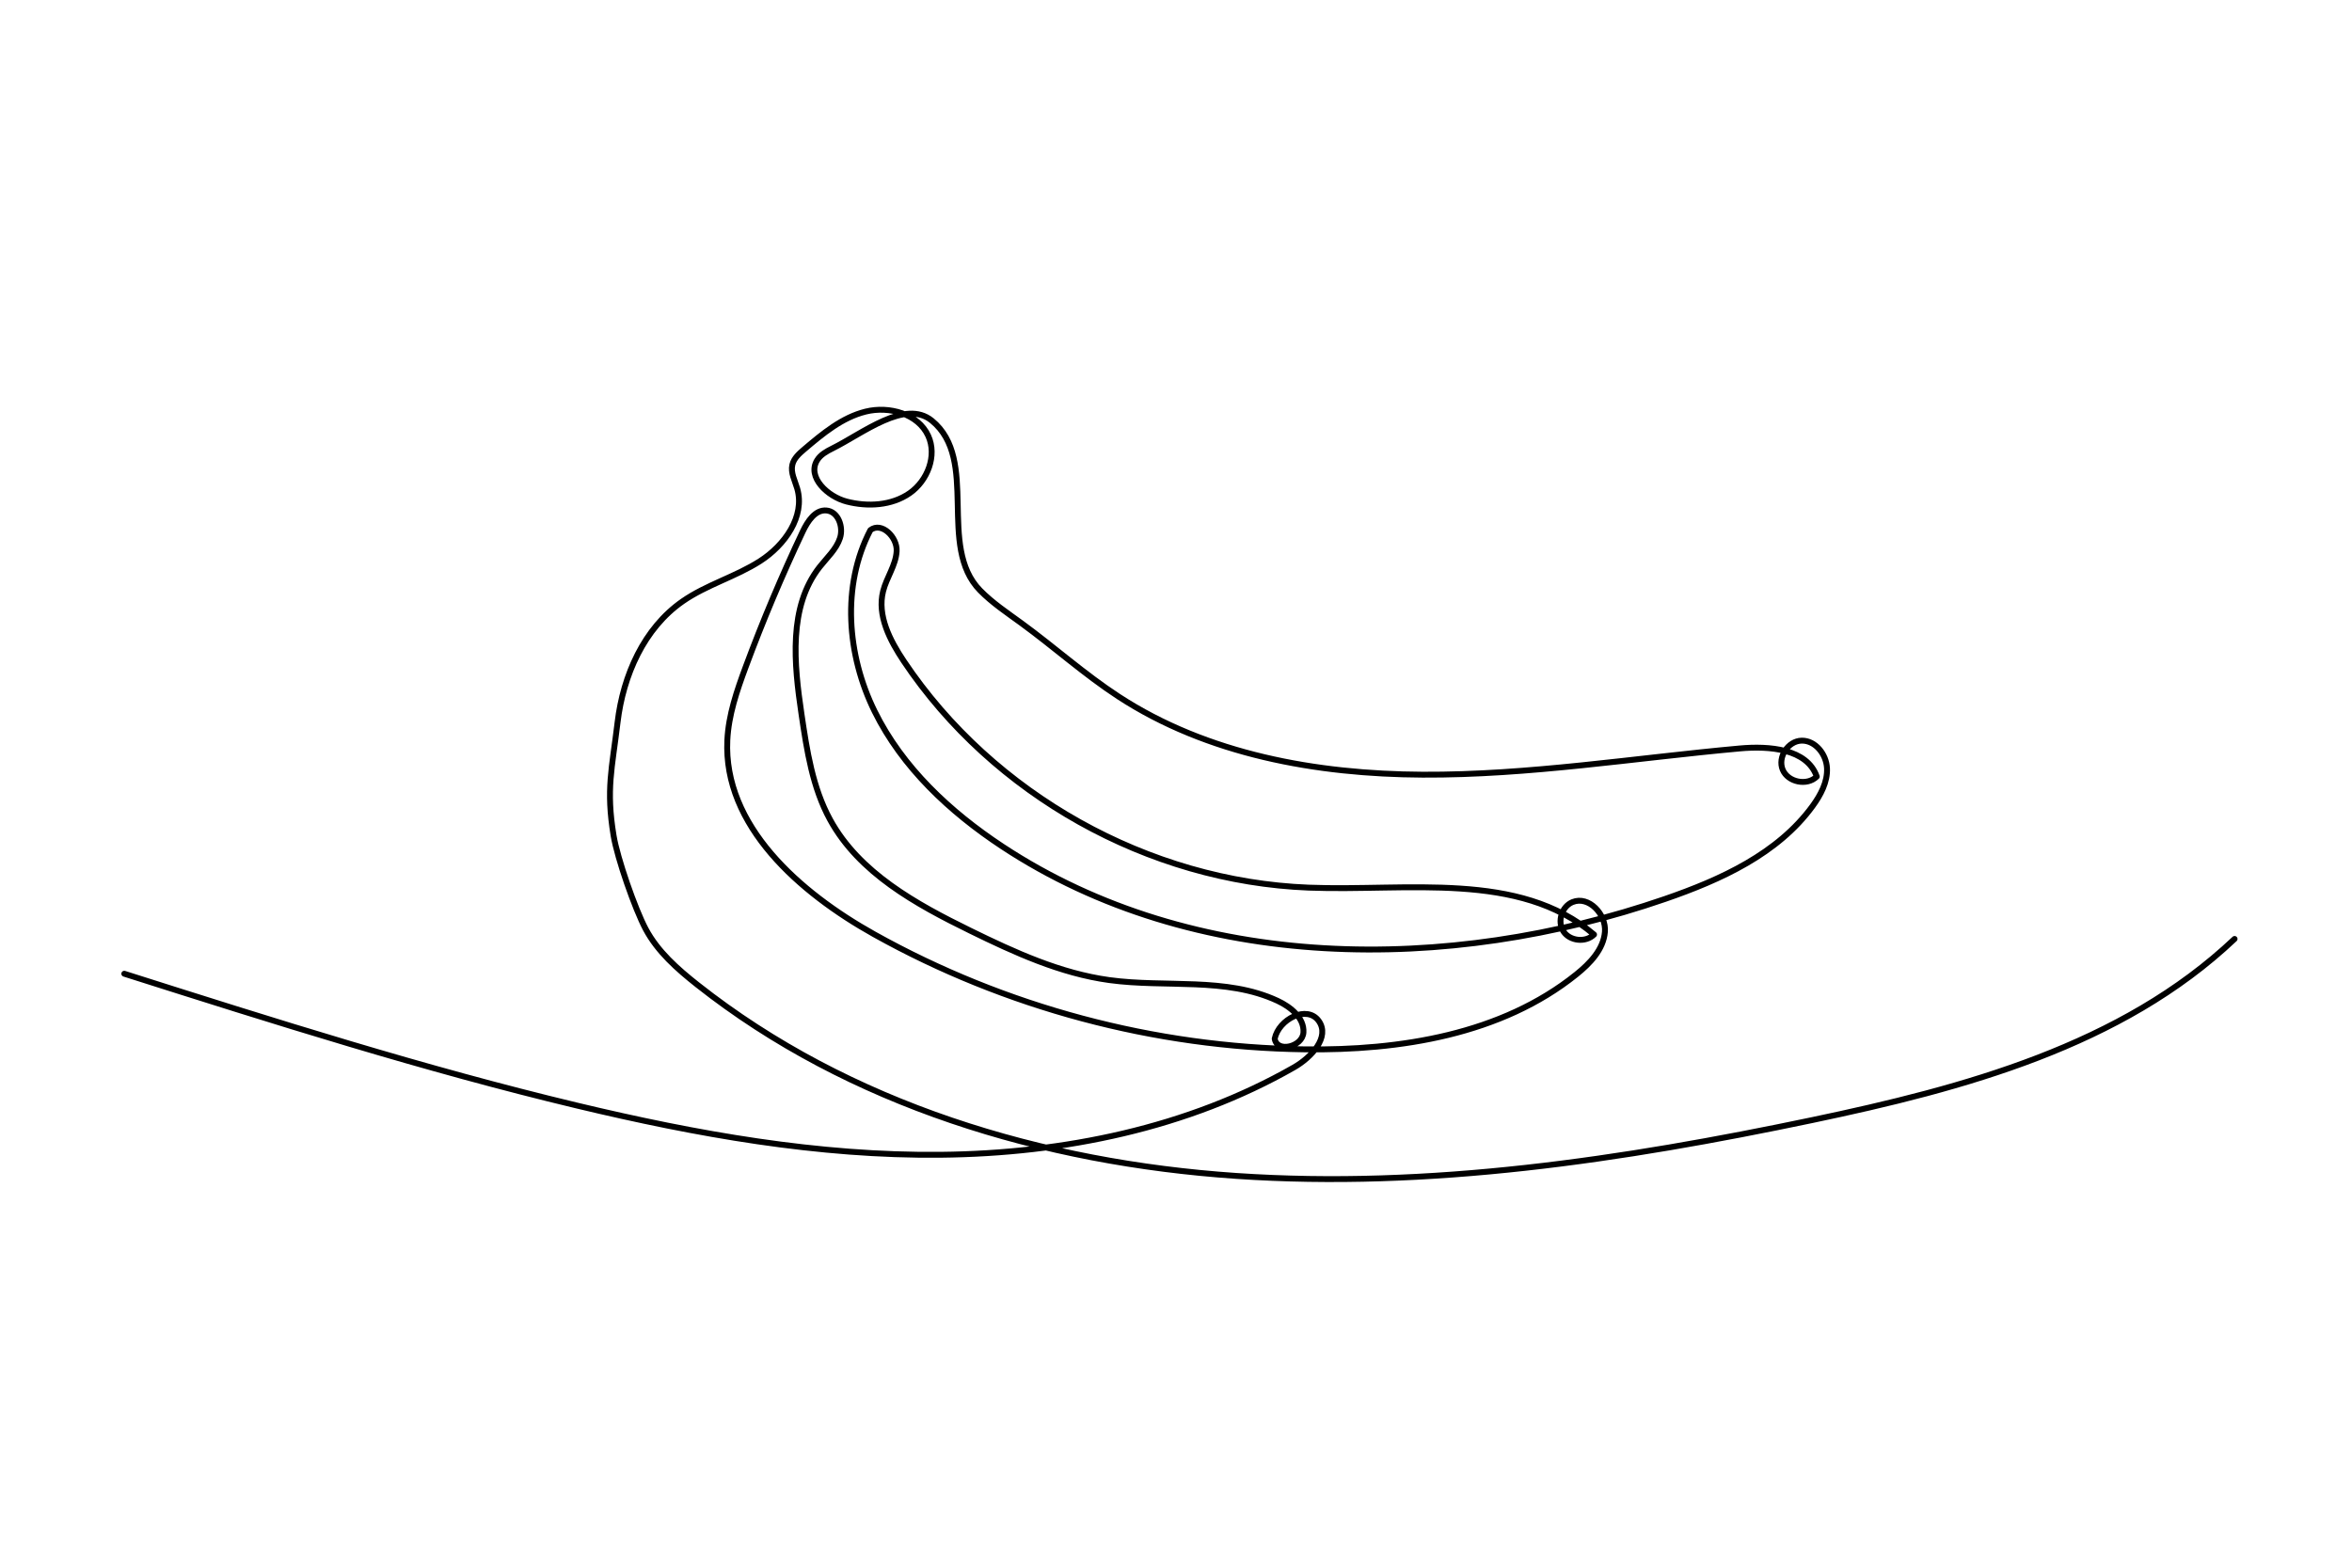
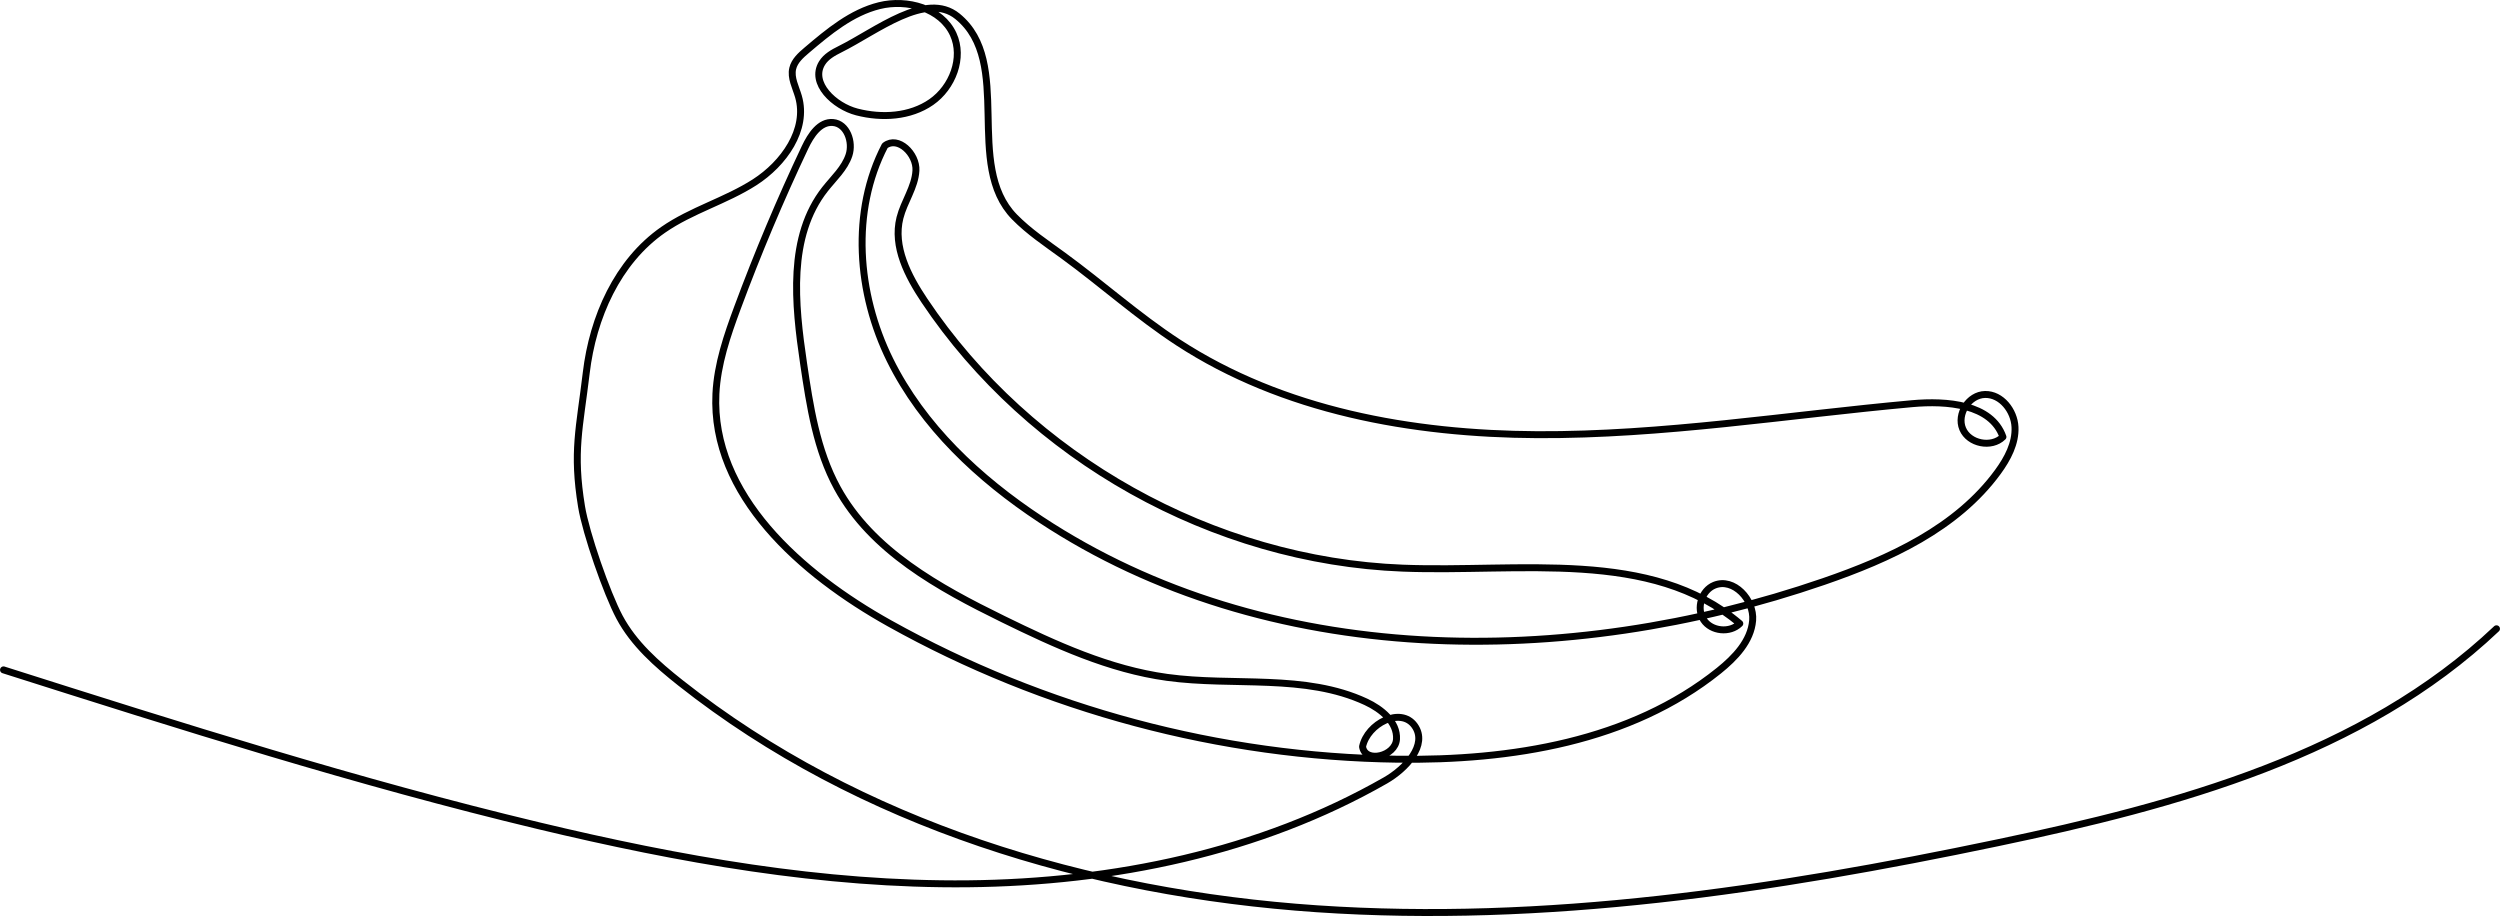
- <svg xmlns="http://www.w3.org/2000/svg" version="1.1" id="mySVG" xml:space="preserve" width="1600" height="1066.667" viewBox="0 0 1600 1066.667">
+ <svg xmlns="http://www.w3.org/2000/svg" version="1.1" id="mySVG" xml:space="preserve" width="1439.621" height="527.484" viewBox="0 0 1439.621 527.484">
  <defs id="defs6">
    <clipPath clipPathUnits="userSpaceOnUse" id="clipPath20">
      <path d="M 0,800 H 1200 V 0 H 0 Z" id="path18" />
    </clipPath>
    <clipPath clipPathUnits="userSpaceOnUse" id="clipPath32">
      <path d="M 0,800 H 1200 V 0 H 0 Z" id="path30" />
    </clipPath>
  </defs>
-   <g id="g10" transform="matrix(1.333333,0,0,-1.333333,0,1066.667)">
+   <g id="g10" transform="matrix(1.333333,0,0,-1.333333,-82.52364,789.8811)">
    <g id="g26">
      <g id="g28" clip-path="url(#clipPath32)">
        <g id="g34" transform="translate(63.4131,303.0986)">
          <path d="m 0,0 c 76.464,-24.293 153.009,-48.608 231.034,-67.291 60.851,-14.571 122.977,-25.733 185.545,-25.095 62.568,0.64 125.922,13.571 180.238,44.633 8.795,5.029 18.507,15.414 12.611,23.653 -5.953,8.321 -20.377,0.95 -22.487,-9.061 1.113,-7.307 14.237,-4.143 14.671,3.235 0.435,7.378 -6.507,12.996 -13.208,16.114 -26.319,12.247 -57.125,6.623 -85.884,10.577 -24.954,3.429 -48.269,14.107 -70.887,25.192 -27.766,13.609 -56.69,29.508 -71.527,56.639 -8.958,16.379 -11.837,35.289 -14.573,53.757 -3.815,25.763 -6.823,54.823 9.289,75.287 3.722,4.728 8.446,8.948 10.325,14.665 1.879,5.716 -0.897,13.569 -6.892,14.096 -5.724,0.504 -9.619,-5.505 -12.079,-10.699 -10.722,-22.641 -20.458,-45.749 -29.17,-69.238 -4.471,-12.052 -8.714,-24.416 -9.332,-37.256 -2.099,-43.666 36.812,-77.822 74.989,-99.122 66.799,-37.271 142.946,-57.63 219.433,-58.67 48.943,-0.666 100.562,7.565 138.718,38.224 6.997,5.621 13.863,12.764 14.61,21.708 0.748,8.943 -8.219,18.603 -16.529,15.215 -5.535,-2.256 -7.923,-10.002 -4.621,-14.984 3.302,-4.98 11.367,-5.797 15.6,-1.579 -38.3,32.635 -95.307,21.985 -145.587,23.939 -81.828,3.18 -161.025,47.483 -206.556,115.547 -7.121,10.646 -13.699,23.313 -10.578,35.735 1.759,6.998 6.499,13.209 6.904,20.414 0.406,7.205 -7.711,15.174 -13.41,10.748 -14.775,-28.381 -11.971,-63.774 2.175,-92.473 14.145,-28.7 38.432,-51.337 65.137,-68.961 97.767,-64.52 227.4,-64.971 338.142,-26.796 28.482,9.819 57.519,23.042 75.266,47.387 4.149,5.689 7.702,12.325 7.364,19.359 -0.337,7.033 -5.879,14.177 -12.919,14.048 -6.961,-0.128 -12.373,-8.439 -9.674,-14.856 2.698,-6.418 12.423,-8.363 17.383,-3.48 -4.993,14.215 -24.24,15.719 -39.244,14.358 -53.948,-4.895 -107.7,-13.665 -161.87,-13.39 -54.169,0.274 -109.859,10.3 -155.217,39.916 -17.328,11.314 -32.788,25.237 -49.508,37.431 -7.244,5.282 -14.773,10.282 -21.048,16.685 -22.062,22.511 -0.186,66.756 -24.633,86.652 -13.559,11.036 -35.036,-6.402 -50.688,-14.191 -2.982,-1.485 -6.064,-3.181 -7.811,-6.018 -5.289,-8.593 5.3,-18.585 15.071,-21.101 10.787,-2.778 22.96,-2.081 32.111,4.27 9.151,6.351 14.126,19.145 9.49,29.273 -5.153,11.255 -19.891,15.349 -31.907,12.375 -12.016,-2.974 -21.915,-11.229 -31.351,-19.241 -2.569,-2.181 -5.281,-4.588 -6.062,-7.865 -0.973,-4.082 1.316,-8.129 2.478,-12.161 4.112,-14.285 -6.415,-28.974 -18.924,-37.005 -12.509,-8.032 -27.313,-12.057 -39.519,-20.541 -19.774,-13.745 -30.359,-37.822 -33.212,-61.734 -2.853,-23.912 -5.939,-34.055 -2.036,-57.819 1.901,-11.57 10.879,-37.378 16.391,-47.727 6.114,-11.476 16.132,-20.328 26.334,-28.39 77.446,-61.21 176.402,-90.859 274.89,-97.562 98.487,-6.704 197.204,8.207 293.818,28.465 77.56,16.263 158.081,37.958 215.606,92.463" style="fill:none;stroke:#000000;stroke-width:3;stroke-linecap:round;stroke-linejoin:round;stroke-miterlimit:10;stroke-dasharray:none;stroke-opacity:1" id="drawing" />
        </g>
      </g>
    </g>
  </g>
</svg>
